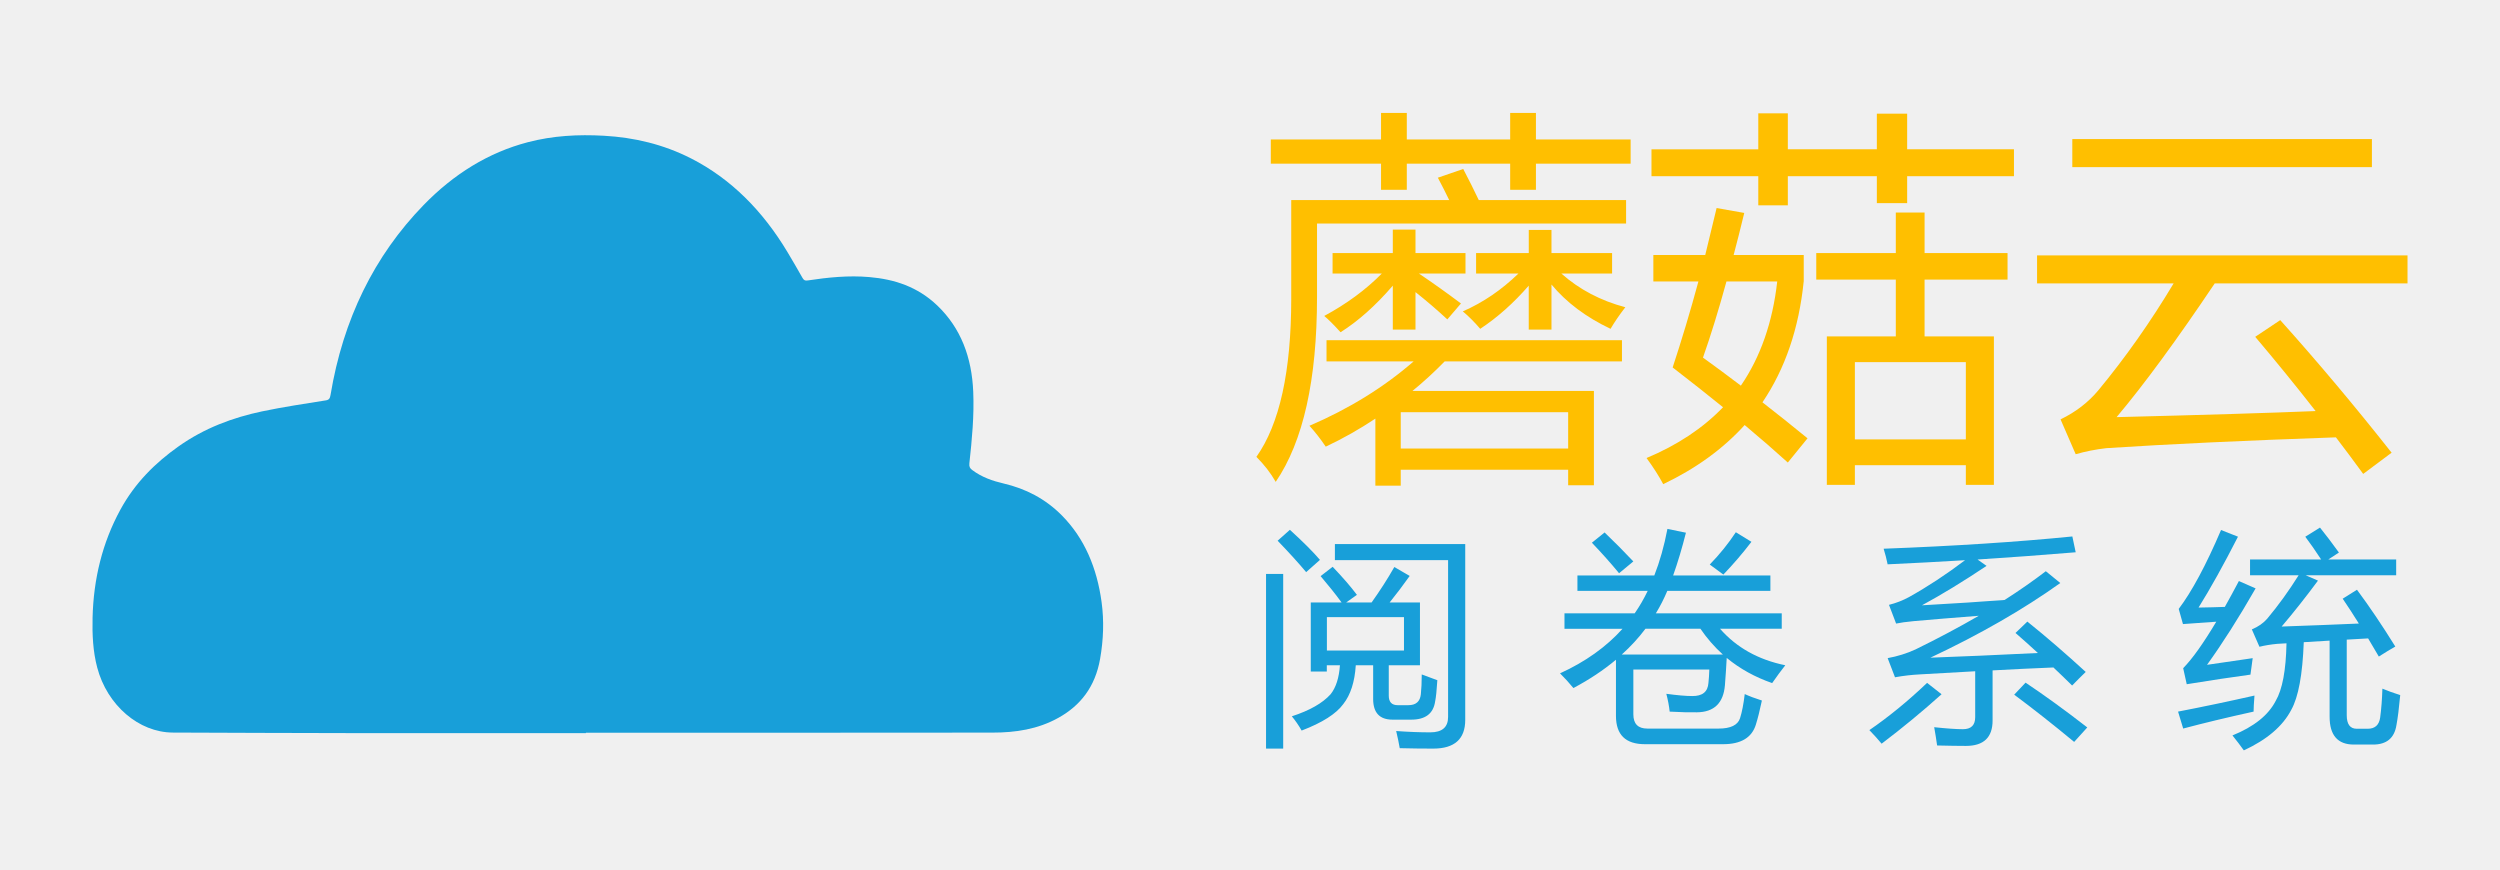
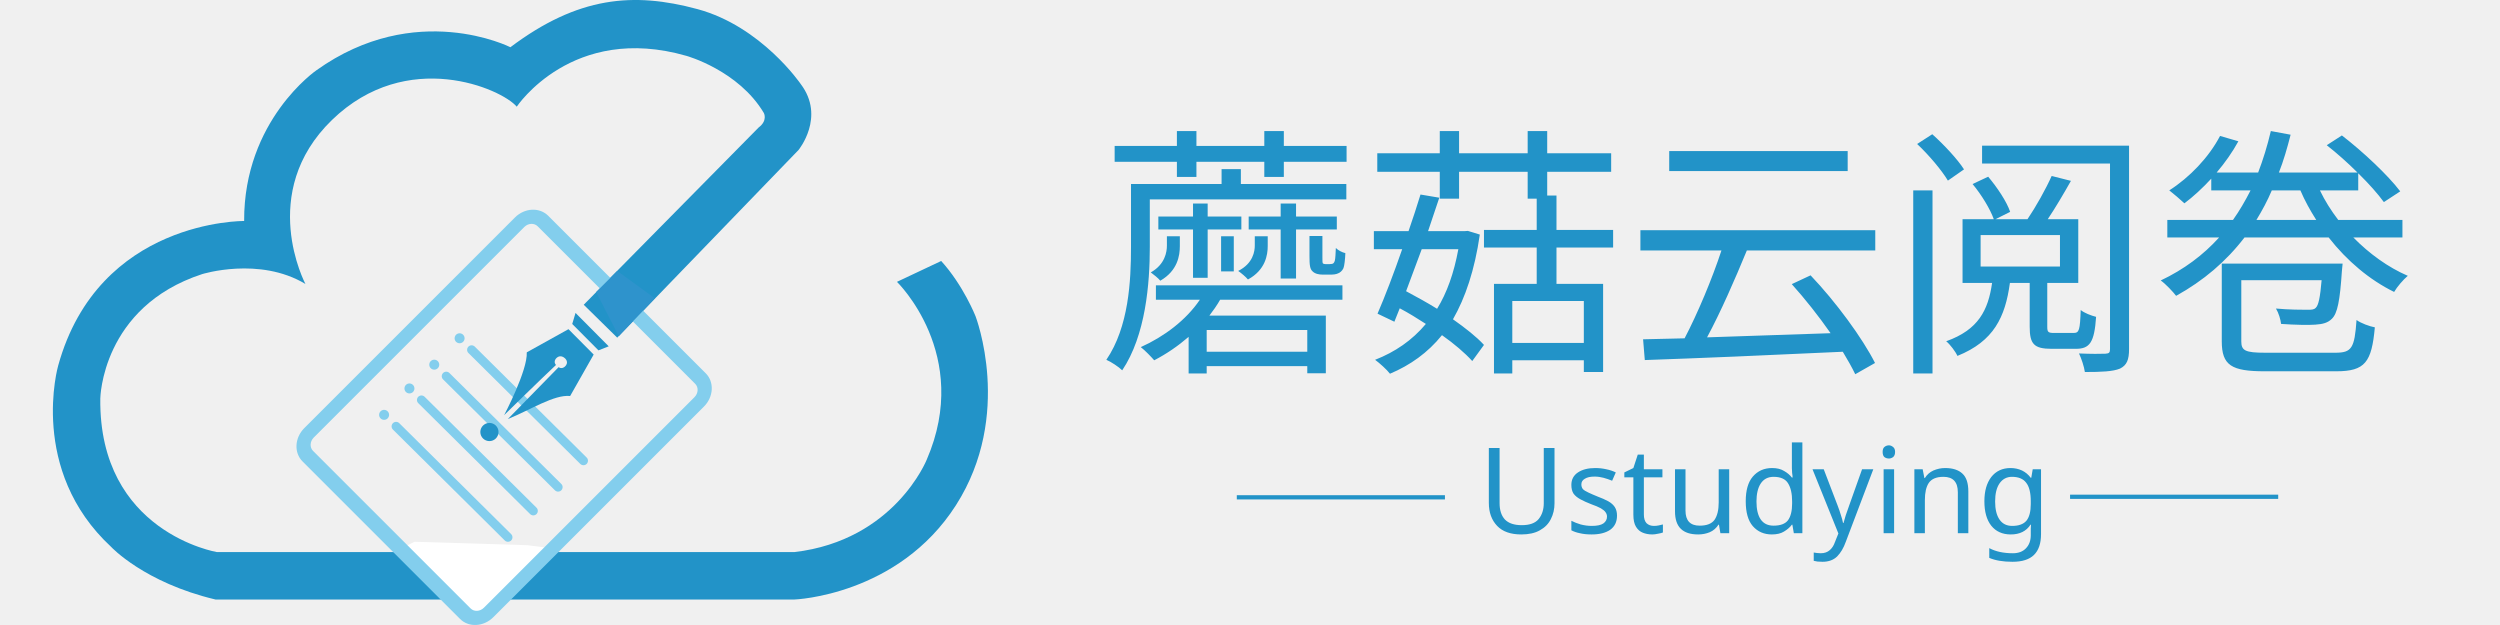
- <svg xmlns="http://www.w3.org/2000/svg" version="1.1" id="图层_1" x="0px" y="0px" width="115px" height="40px" viewBox="-0.083 0 115 40" enable-background="new -0.083 0 115 40" xml:space="preserve">
+ <svg xmlns="http://www.w3.org/2000/svg" version="1.1" id="图层_1" x="0px" y="0px" width="160px" height="40px" viewBox="0 0 160 40" enable-background="new 0 0 160 40" xml:space="preserve">
  <g>
    <g>
-       <path fill="#189FD9" d="M26.868,33.725c-3.625,0-7.251,0.003-10.876-0.002c-2.709-0.003-5.417-0.015-8.126-0.025    c-1.556-0.006-3.019-1.25-3.478-2.994c-0.195-0.738-0.231-1.51-0.213-2.279c0.042-1.791,0.45-3.458,1.277-4.975    c0.677-1.244,1.61-2.158,2.671-2.911c1.191-0.845,2.497-1.331,3.855-1.617c0.973-0.204,1.954-0.349,2.934-0.506    c0.147-0.024,0.184-0.099,0.209-0.246c0.579-3.483,2.009-6.397,4.277-8.733c1.39-1.432,2.986-2.42,4.798-2.895    c1.152-0.302,2.321-0.364,3.496-0.298c1.389,0.077,2.738,0.393,4.017,1.045c1.832,0.934,3.293,2.406,4.438,4.317    c0.232,0.388,0.46,0.78,0.684,1.176c0.06,0.107,0.118,0.137,0.231,0.12c0.943-0.143,1.889-0.24,2.841-0.157    c1.147,0.099,2.222,0.438,3.137,1.316c1.069,1.026,1.58,2.363,1.646,3.963c0.046,1.105-0.058,2.197-0.178,3.288    c-0.017,0.16,0.029,0.231,0.127,0.306c0.444,0.335,0.941,0.505,1.449,0.623c1.002,0.235,1.914,0.692,2.69,1.48    c1.032,1.048,1.601,2.4,1.815,3.967c0.12,0.876,0.086,1.746-0.067,2.617c-0.228,1.305-0.918,2.155-1.905,2.707    c-0.962,0.539-1.994,0.688-3.047,0.688c-3.922,0.003-7.844,0.006-11.766,0.007c-2.312,0-4.623,0-6.934,0    C26.868,33.712,26.868,33.719,26.868,33.725z" />
+       <path fill="#83CEED" d="M29.645,21.871c-0.122,0.127-0.324,0.131-0.452,0.009c-0.127-0.122-0.131-0.324-0.009-0.452    c0.122-0.127,0.324-0.131,0.451-0.009C29.763,21.542,29.767,21.744,29.645,21.871L29.645,21.871z" />
+       <path fill="#83CEED" d="M27.562,23.118L27.562,23.118c-0.122,0.127-0.118,0.329,0.009,0.452c0.127,0.122,0.329,0.118,0.452-0.009    l0,0l0,0c0.122-0.127,0.118-0.329-0.009-0.452C27.886,22.987,27.684,22.991,27.562,23.118    C27.44,23.246,27.562,23.118,27.562,23.118L27.562,23.118z" />
+       <path fill="#83CEED" d="M37.142,29.694l-7.159-7.098c-0.115-0.11-0.118-0.293-0.008-0.408c0.11-0.115,0.293-0.118,0.408-0.008    l7.159,7.098c0.115,0.11,0.118,0.293,0.008,0.408C37.439,29.801,37.257,29.804,37.142,29.694L37.142,29.694z" />
+       <path fill="#83CEED" d="M35.519,31.383l-7.159-7.098c-0.115-0.11-0.118-0.293-0.008-0.408c0.111-0.115,0.293-0.119,0.408-0.008    l7.159,7.098c0.115,0.11,0.119,0.293,0.008,0.408C35.817,31.49,35.634,31.494,35.519,31.383L35.519,31.383z" />
+       <path fill="#83CEED" d="M26.435,25.082c-0.122,0.127-0.324,0.131-0.452,0.009c-0.127-0.122-0.131-0.324-0.009-0.452    c0.122-0.127,0.324-0.131,0.451-0.009C26.553,24.753,26.557,24.955,26.435,25.082L26.435,25.082z" />
+       <path fill="#83CEED" d="M24.352,26.329L24.352,26.329c-0.122,0.127-0.118,0.329,0.009,0.452c0.127,0.122,0.329,0.118,0.452-0.009    l0,0l0,0c0.122-0.127,0.118-0.329-0.009-0.452C24.676,26.197,24.474,26.201,24.352,26.329    C24.229,26.456,24.352,26.329,24.352,26.329L24.352,26.329z" />
+       <path fill="#83CEED" d="M33.932,32.904l-7.159-7.098c-0.115-0.11-0.118-0.293-0.008-0.408c0.11-0.115,0.293-0.118,0.408-0.008    l7.159,7.098c0.115,0.11,0.118,0.293,0.008,0.408C34.229,33.011,34.047,33.015,33.932,32.904L33.932,32.904z" />
+       <path fill="#83CEED" d="M32.309,34.594l-7.159-7.098c-0.115-0.11-0.118-0.293-0.008-0.408c0.111-0.115,0.293-0.119,0.408-0.008    l7.159,7.098c0.115,0.11,0.119,0.293,0.008,0.408C32.606,34.7,32.424,34.704,32.309,34.594L32.309,34.594z" />
+     </g>
+     <circle fill="#2293C8" cx="31.323" cy="27.649" r="0.582" />
+     <g>
+       <path fill="#2293C8" d="M57.406,18.038c0,0,4.813,4.662,1.905,11.38c0,0-2.056,5.164-8.473,5.916H13.889    c0,0-7.57-1.253-7.47-9.826c0,0,0.083-5.857,6.513-7.963c0,0,3.658-1.146,6.615,0.628c0,0-3.104-5.839,1.7-10.495    s10.864-1.996,11.825-0.85c0,0,3.548-5.358,10.864-3.252c0,0,3.326,0.924,4.952,3.658c0,0,0.259,0.48-0.333,0.924L37.359,19.504    l2.143,2.106L51.105,9.6c0,0,1.737-2.106,0.148-4.213c0,0-2.513-3.695-6.615-4.804S36.989-0.23,32.665,3.022    c0,0-6.06-3.067-12.417,1.478c0,0-4.651,3.192-4.623,9.644c0,0-9.317-0.111-11.903,9.261c0,0-1.919,6.675,3.393,11.598    c0,0,2.114,2.281,6.675,3.365h37.073c0,0,6.619-0.25,10.318-6.035s1.252-12.098,1.252-12.098s-0.779-1.975-2.197-3.532    L57.406,18.038z" />
+       <path fill="#2293C8" d="M37.995,22.691l-1.613-1.624l-2.669,1.483c0.064,1.152-1.449,4.02-1.449,4.02s2.35-2.307,3.319-3.212    c-0.142-0.147-0.099-0.376,0.114-0.507c0.189-0.116,0.387,0.002,0.478,0.096c0.166,0.172,0.113,0.346,0.049,0.434    c-0.133,0.185-0.322,0.221-0.473,0.118l-3.25,3.321c1.455-0.591,2.965-1.579,3.989-1.476L37.995,22.691z" />
+       <polygon fill="#2293C8" points="38.302,22.423 36.623,20.734 36.834,20.027 38.958,22.165   " />
+     </g>
+     <polygon fill="#FFFFFF" points="25.726,35.074 30.296,39.539 35.129,35.074 33.762,34.893 26.524,34.674  " />
+     <path fill="#83CEED" d="M45.167,23.89L35.083,13.807c-0.557-0.557-1.511-0.506-2.131,0.115L19.475,27.398   c-0.62,0.62-0.672,1.575-0.115,2.131l10.084,10.084c0.557,0.557,1.511,0.506,2.131-0.115l13.477-13.477   C45.673,25.402,45.724,24.447,45.167,23.89z M30.97,38.894c-0.248,0.248-0.63,0.268-0.852,0.045L20.034,28.856   c-0.222-0.222-0.202-0.605,0.045-0.852l13.477-13.477c0.248-0.248,0.63-0.268,0.853-0.046l10.084,10.084   c0.222,0.222,0.202,0.605-0.046,0.853L30.97,38.894z" />
+     <polygon fill="#2E93CC" points="39.504,17.34 38.156,18.688 39.601,21.516 41.912,19.094  " />
+   </g>
+   <g>
+     <g>
+       <text transform="matrix(1 0 0 1 70.3062 22.5591)" fill="#2293C8" font-family="'PingFang-SC-Bold'" font-size="16.87">蘑菇云阅卷</text>
    </g>
    <g>
-       <path fill="#FFBF00" d="M66.058,8.174l1.167-0.401c0.257,0.488,0.494,0.964,0.715,1.429h6.777v1.08H60.5v3.38    c0,3.81-0.633,6.644-1.9,8.504c-0.232-0.407-0.529-0.79-0.889-1.15c1.069-1.51,1.603-3.938,1.603-7.283v-4.53h7.266    C66.43,8.889,66.255,8.546,66.058,8.174z M69.385,5.195h1.185v1.22h4.356V7.53H70.57v1.202h-1.185V7.529H64.63v1.202h-1.185V7.529    h-5.071V6.415h5.071v-1.22h1.185v1.22h4.755V5.195z M60.152,19.586c1.835-0.789,3.432-1.778,4.792-2.962h-4.007v-0.976h13.59    v0.976h-8.155c-0.477,0.488-0.969,0.941-1.482,1.359h8.347v4.339h-1.185v-0.714h-7.701v0.732h-1.167v-3.084    c-0.732,0.488-1.493,0.918-2.283,1.29C60.657,20.185,60.407,19.866,60.152,19.586z M60.831,14.534    c1.033-0.557,1.917-1.208,2.649-1.951h-2.265v-0.941h2.771v-1.08h1.044v1.08h2.3v0.941h-2.142c0.638,0.43,1.283,0.889,1.933,1.377    l-0.627,0.732c-0.476-0.442-0.964-0.859-1.464-1.255v1.725h-1.044V13.14c-0.79,0.918-1.592,1.632-2.404,2.143    C61.267,14.935,61.017,14.685,60.831,14.534z M72.052,18.96h-7.701v1.673h7.701V18.96z M74.682,14.133    c-0.279,0.36-0.504,0.692-0.679,0.993c-1.128-0.534-2.033-1.214-2.718-2.038v2.073h-1.046V13.14    c-0.697,0.802-1.441,1.464-2.231,1.986c-0.269-0.314-0.535-0.581-0.802-0.802c0.929-0.407,1.783-0.987,2.561-1.743h-1.95v-0.94    h2.423v-1.063h1.045v1.063h2.788v0.941h-2.335C72.563,13.314,73.544,13.831,74.682,14.133z" />
-       <path fill="#FFBF00" d="M83.063,20.162l-0.906,1.115c-0.616-0.558-1.278-1.133-1.986-1.725c-0.987,1.092-2.236,1.998-3.746,2.719    c-0.198-0.372-0.453-0.773-0.767-1.202c1.418-0.593,2.59-1.371,3.519-2.336c-0.732-0.592-1.505-1.202-2.318-1.83    c0.418-1.266,0.813-2.584,1.185-3.955h-2.073V11.73h2.387c0.174-0.709,0.349-1.429,0.523-2.161l1.272,0.226    c-0.163,0.674-0.325,1.319-0.488,1.934h3.224v1.202c-0.22,2.173-0.854,4.03-1.899,5.576    C81.676,19.041,82.367,19.592,83.063,20.162z M86.252,5.229h1.394v1.638h4.913v1.238h-4.913v1.238h-1.394V8.104h-4.095v1.342    h-1.359V8.104h-4.913V6.868h4.913V5.212h1.359v1.655h4.095V5.229z M81.669,12.948h-2.335c-0.36,1.312-0.72,2.48-1.08,3.502    c0.581,0.418,1.161,0.848,1.743,1.29C80.903,16.416,81.46,14.818,81.669,12.948z M83.952,15.475h3.172v-2.613h-3.659v-1.22h3.659    V9.777h1.324v1.864h3.816v1.22h-3.817v2.613h3.189v6.83h-1.29v-0.905h-5.105v0.906h-1.29L83.952,15.475L83.952,15.475z     M90.346,16.659h-5.105v3.554h5.105V16.659z" />
-       <path fill="#FFBF00" d="M104.808,14.725c1.719,1.917,3.427,3.95,5.123,6.099l-1.307,0.976c-0.418-0.575-0.837-1.136-1.255-1.682    c-4.17,0.145-7.69,0.31-10.559,0.497c-0.499,0.058-0.969,0.152-1.411,0.279l-0.697-1.603c0.697-0.336,1.278-0.784,1.743-1.342    c1.248-1.51,2.402-3.148,3.459-4.913h-6.282v-1.289h17.041v1.29h-8.869c-1.743,2.596-3.247,4.647-4.513,6.151    c3.961-0.099,7.014-0.191,9.155-0.279c-0.922-1.179-1.849-2.318-2.779-3.415L104.808,14.725z M95.243,6.397h13.782v1.29H95.243    V6.397z" />
-     </g>
-     <g>
-       <path fill="#189FD9" d="M58.155,26.4h0.789v8.035h-0.789V26.4z M58.688,24.873l0.564-0.502c0.607,0.553,1.068,1.014,1.383,1.383    L60,26.318C59.652,25.901,59.214,25.419,58.688,24.873z M60.215,27.712h1.414c-0.281-0.384-0.603-0.786-0.964-1.21l0.553-0.43    c0.464,0.485,0.837,0.915,1.117,1.291l-0.492,0.349h1.168c0.381-0.533,0.73-1.076,1.045-1.629l0.707,0.41    c-0.301,0.424-0.609,0.83-0.922,1.22h1.394v2.89H63.8v1.394c0,0.293,0.135,0.441,0.41,0.441h0.492    c0.349,0,0.539-0.168,0.574-0.502c0.027-0.253,0.041-0.557,0.041-0.912c0.156,0.055,0.396,0.143,0.718,0.266    c-0.029,0.457-0.061,0.785-0.103,0.984c-0.082,0.553-0.449,0.83-1.097,0.83h-0.861c-0.595,0-0.892-0.318-0.892-0.953v-1.548    h-0.799c-0.049,0.765-0.24,1.359-0.574,1.783c-0.328,0.451-0.968,0.858-1.917,1.22c-0.131-0.233-0.281-0.451-0.451-0.656    c0.82-0.266,1.414-0.604,1.783-1.014c0.246-0.307,0.389-0.752,0.43-1.333H60.95v0.287h-0.738v-3.177h0.003V27.712z M64.5,28.388    h-3.546v1.537H64.5V28.388z M61.322,25.765v-0.738h5.996v8.087c0,0.881-0.492,1.322-1.476,1.322c-0.521,0-1.033-0.007-1.537-0.02    c-0.041-0.239-0.096-0.502-0.164-0.789c0.565,0.041,1.088,0.061,1.568,0.061c0.545,0,0.82-0.235,0.82-0.707v-7.216L61.322,25.765    L61.322,25.765z" />
-       <path fill="#189FD9" d="M71.883,28.214h3.229c0.226-0.325,0.425-0.67,0.6-1.035h-3.233v-0.707h3.536    c0.253-0.643,0.454-1.357,0.604-2.142l0.851,0.174c-0.178,0.707-0.374,1.363-0.589,1.968h4.474v0.707h-4.741    c-0.151,0.358-0.326,0.703-0.528,1.035h5.791v0.707h-2.84c0.755,0.864,1.756,1.425,3.003,1.681c-0.198,0.252-0.4,0.525-0.604,0.82    c-0.789-0.274-1.486-0.66-2.09-1.158c-0.02,0.385-0.048,0.802-0.082,1.251c-0.068,0.826-0.499,1.244-1.291,1.251    c-0.321,0.007-0.738-0.004-1.251-0.031c-0.028-0.261-0.079-0.533-0.154-0.82c0.505,0.068,0.902,0.103,1.189,0.103    c0.472,0.007,0.72-0.195,0.748-0.604c0.02-0.184,0.034-0.389,0.041-0.615h-3.495v2.06c0,0.437,0.215,0.656,0.646,0.656h3.269    c0.561,0,0.892-0.161,0.994-0.481c0.089-0.281,0.161-0.65,0.215-1.107c0.205,0.095,0.468,0.195,0.789,0.297    c-0.095,0.451-0.187,0.82-0.277,1.107c-0.184,0.601-0.687,0.902-1.506,0.902h-3.598c-0.889,0-1.332-0.433-1.332-1.302v-2.583    c-0.574,0.481-1.227,0.915-1.958,1.302c-0.184-0.226-0.389-0.451-0.615-0.676c1.168-0.533,2.127-1.216,2.875-2.05h-2.67    L71.883,28.214L71.883,28.214z M73.144,24.965l0.584-0.472c0.485,0.464,0.925,0.908,1.322,1.333l-0.656,0.543    C74.012,25.904,73.595,25.437,73.144,24.965z M74.517,30.11h4.653c-0.386-0.349-0.731-0.745-1.035-1.189h-2.526    C75.291,29.345,74.927,29.741,74.517,30.11z M78.566,25.969c0.458-0.472,0.858-0.968,1.199-1.486l0.718,0.441    c-0.397,0.519-0.827,1.021-1.291,1.506L78.566,25.969z" />
-       <path fill="#189FD9" d="M88.563,31.412l0.666,0.523c-0.874,0.785-1.794,1.545-2.757,2.275c-0.164-0.198-0.352-0.407-0.564-0.625    C86.797,32.976,87.681,32.252,88.563,31.412z M93.175,28.593c0.874,0.703,1.77,1.476,2.685,2.316    c-0.226,0.218-0.433,0.426-0.625,0.625c-0.284-0.281-0.571-0.557-0.861-0.83c-0.912,0.037-1.845,0.082-2.798,0.134v2.306    c0,0.779-0.41,1.168-1.23,1.168c-0.335,0-0.776-0.007-1.322-0.02c-0.034-0.253-0.079-0.533-0.134-0.841    c0.574,0.061,1.014,0.092,1.322,0.092c0.376,0,0.564-0.184,0.564-0.553v-2.112c-0.83,0.044-1.673,0.092-2.531,0.143    c-0.389,0.02-0.776,0.064-1.158,0.134l-0.338-0.881c0.451-0.082,0.878-0.215,1.281-0.4c1.045-0.512,2.016-1.029,2.911-1.548    c-1.189,0.092-2.186,0.174-2.993,0.246c-0.356,0.034-0.625,0.072-0.81,0.112l-0.328-0.861c0.328-0.082,0.635-0.202,0.922-0.358    c0.858-0.479,1.717-1.044,2.578-1.696c-1.172,0.072-2.359,0.134-3.562,0.19c-0.048-0.24-0.11-0.479-0.184-0.718    c3.26-0.123,6.152-0.311,8.681-0.564l0.154,0.728c-1.483,0.123-2.987,0.234-4.515,0.333l0.415,0.292    c-1.073,0.718-2.064,1.322-2.972,1.814c1.53-0.086,2.798-0.168,3.802-0.246c0.684-0.437,1.315-0.878,1.896-1.322l0.666,0.543    c-1.715,1.223-3.707,2.367-5.976,3.434c1.36-0.048,3.008-0.12,4.945-0.215c-0.341-0.314-0.684-0.622-1.03-0.922L93.175,28.593z     M92.57,31.955l0.523-0.553c0.861,0.574,1.807,1.26,2.839,2.06l-0.604,0.666C94.371,33.336,93.452,32.611,92.57,31.955z" />
-       <path fill="#189FD9" d="M100.108,32.734c1.135-0.219,2.306-0.465,3.515-0.738c-0.028,0.354-0.041,0.6-0.041,0.738    c-1.237,0.273-2.316,0.533-3.239,0.779L100.108,32.734z M101.44,30.582c0.547-0.076,1.247-0.178,2.101-0.307    c-0.041,0.273-0.075,0.525-0.103,0.758c-0.854,0.116-1.831,0.262-2.931,0.441l-0.164-0.738c0.428-0.437,0.934-1.15,1.522-2.137    c-0.71,0.047-1.222,0.083-1.532,0.108l-0.195-0.697c0.601-0.794,1.251-2.002,1.947-3.629l0.779,0.307    c-0.663,1.298-1.268,2.384-1.814,3.26c0.448-0.007,0.851-0.017,1.21-0.031c0.205-0.366,0.42-0.763,0.646-1.189l0.769,0.338    C102.896,28.426,102.15,29.598,101.44,30.582z M108.338,27.128c0.574,0.772,1.161,1.643,1.763,2.613    c-0.239,0.136-0.492,0.29-0.758,0.461c-0.171-0.291-0.335-0.569-0.492-0.835c-0.318,0.02-0.646,0.039-0.984,0.056v3.475    c0,0.417,0.154,0.625,0.461,0.625h0.502c0.335,0,0.525-0.171,0.574-0.512c0.055-0.41,0.089-0.855,0.103-1.333    c0.226,0.095,0.499,0.195,0.82,0.297c-0.055,0.595-0.112,1.056-0.174,1.383c-0.095,0.595-0.454,0.892-1.076,0.892h-0.881    c-0.745,0-1.117-0.428-1.117-1.281v-3.5c-0.382,0.02-0.779,0.044-1.189,0.072c-0.055,1.486-0.246,2.522-0.574,3.11    c-0.389,0.751-1.117,1.374-2.183,1.866c-0.151-0.212-0.325-0.441-0.523-0.687c0.991-0.402,1.653-0.933,1.989-1.589    c0.307-0.523,0.473-1.406,0.497-2.649c-0.14,0.011-0.282,0.019-0.425,0.025c-0.294,0.027-0.567,0.072-0.82,0.134l-0.349-0.799    c0.294-0.123,0.53-0.287,0.707-0.492c0.512-0.612,0.994-1.278,1.445-1.998h-2.235v-0.728h3.269    c-0.257-0.393-0.499-0.742-0.728-1.045l0.676-0.42c0.259,0.321,0.551,0.703,0.871,1.148l-0.487,0.318h3.121v0.728h-4.161    l0.564,0.246c-0.567,0.765-1.124,1.469-1.671,2.112c1.288-0.045,2.472-0.091,3.551-0.138c-0.259-0.417-0.508-0.798-0.743-1.143    L108.338,27.128z" />
+       <rect x="79.155" y="31.693" fill="#2293C8" width="13.321" height="0.271" />
+       <rect x="132.484" y="31.658" fill="#2293C8" width="13.321" height="0.271" />
+       <g>
+         <text transform="matrix(1 0 0 1 94.5982 34.1265)" fill="#2293C8" font-family="'PingFang-SC-Regular'" font-size="7.633">Ustudying</text>
+       </g>
    </g>
  </g>
</svg>
